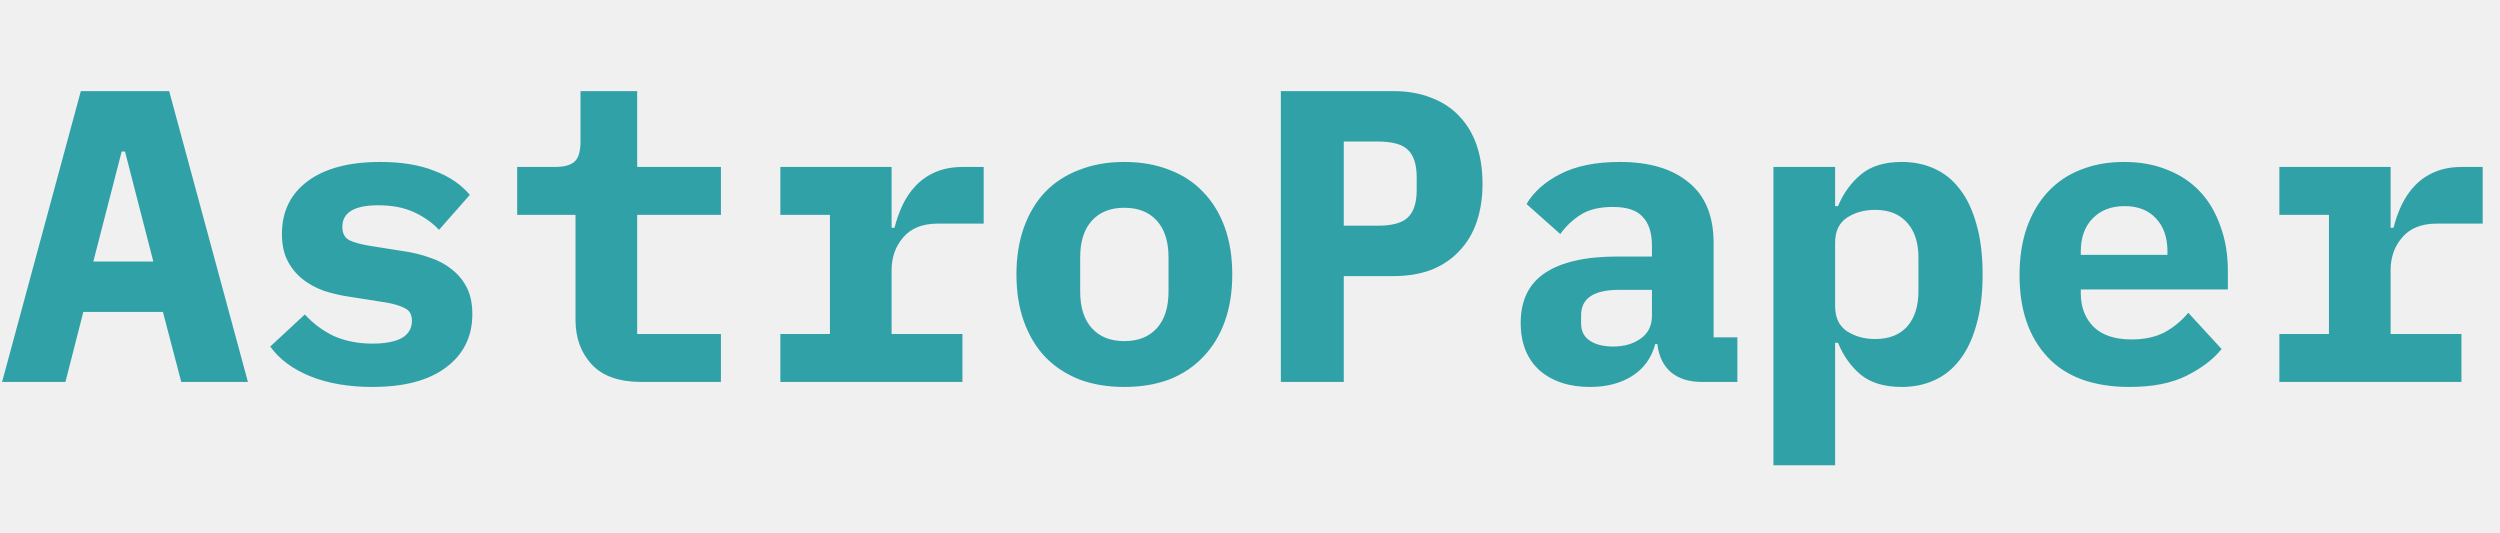
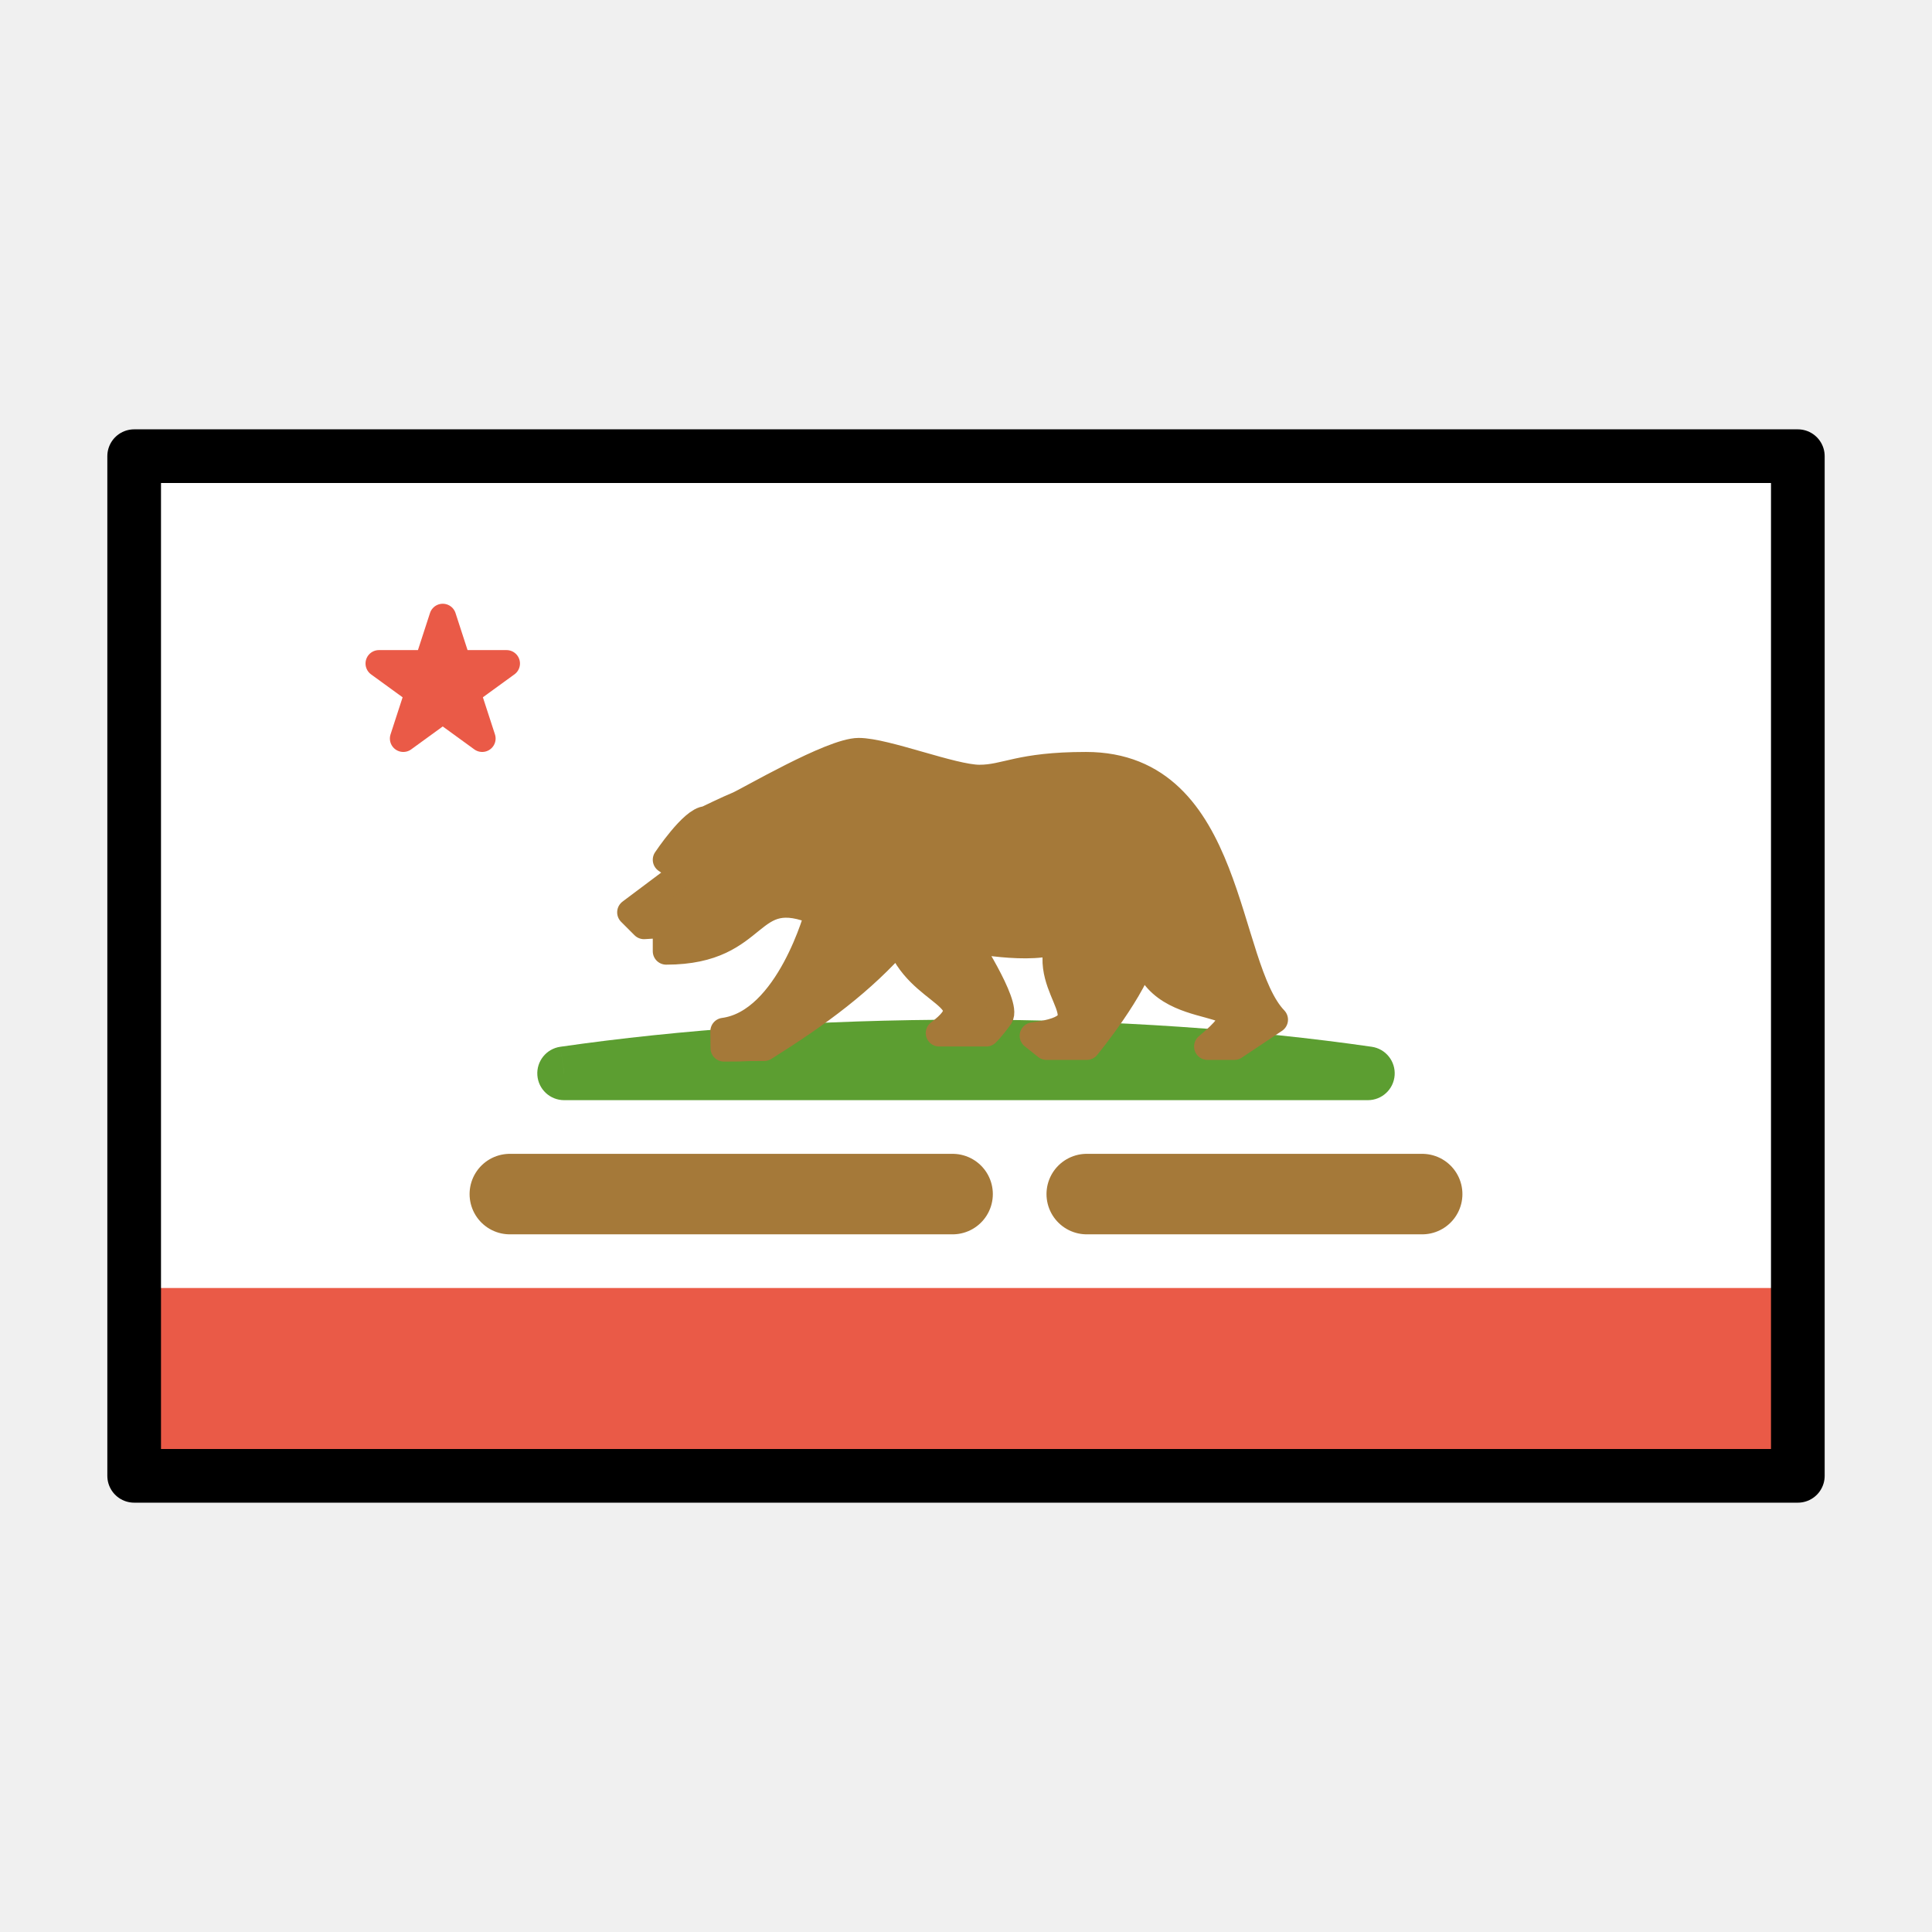
- <svg xmlns="http://www.w3.org/2000/svg" width="216" height="46" viewBox="0 0 216 46" fill="none">
-   <g clip-path="url(#clip0_1954_681)">
-     <path d="M15.66 33L14.076 26.952H7.2L5.652 33H0.18L6.984 7.872H14.616L21.42 33H15.66ZM10.8 13.092H10.512L8.064 22.596H13.248L10.8 13.092ZM32.17 33.432C30.106 33.432 28.306 33.12 26.77 32.496C25.258 31.872 24.118 31.02 23.35 29.94L26.338 27.168C27.058 27.96 27.898 28.584 28.858 29.04C29.842 29.472 30.958 29.688 32.206 29.688C33.262 29.688 34.09 29.532 34.69 29.22C35.29 28.884 35.59 28.38 35.59 27.708C35.59 27.18 35.386 26.82 34.978 26.628C34.57 26.412 34.006 26.244 33.286 26.124L30.298 25.656C29.458 25.536 28.678 25.356 27.958 25.116C27.238 24.852 26.614 24.504 26.086 24.072C25.558 23.64 25.138 23.112 24.826 22.488C24.514 21.864 24.358 21.108 24.358 20.22C24.358 18.276 25.102 16.752 26.59 15.648C28.078 14.544 30.166 13.992 32.854 13.992C34.678 13.992 36.226 14.244 37.498 14.748C38.794 15.228 39.826 15.924 40.594 16.836L37.93 19.86C37.378 19.26 36.67 18.756 35.806 18.348C34.942 17.94 33.898 17.736 32.674 17.736C30.61 17.736 29.578 18.36 29.578 19.608C29.578 20.16 29.782 20.544 30.19 20.76C30.598 20.952 31.162 21.108 31.882 21.228L34.834 21.696C35.674 21.816 36.454 22.008 37.174 22.272C37.894 22.512 38.518 22.848 39.046 23.28C39.598 23.712 40.03 24.24 40.342 24.864C40.654 25.488 40.81 26.244 40.81 27.132C40.81 29.076 40.054 30.612 38.542 31.74C37.054 32.868 34.93 33.432 32.17 33.432ZM55.412 33C53.492 33 52.064 32.496 51.128 31.488C50.192 30.48 49.724 29.196 49.724 27.636V18.564H44.684V14.424H47.96C48.752 14.424 49.316 14.268 49.652 13.956C49.988 13.644 50.156 13.068 50.156 12.228V7.872H55.052V14.424H62.288V18.564H55.052V28.86H62.288V33H55.412ZM67.422 28.86H71.706V18.564H67.422V14.424H77.034V19.68H77.286C77.454 19.008 77.682 18.36 77.97 17.736C78.282 17.088 78.666 16.524 79.122 16.044C79.602 15.54 80.178 15.144 80.85 14.856C81.522 14.568 82.314 14.424 83.226 14.424H84.99V19.32H81.03C79.71 19.32 78.714 19.716 78.042 20.508C77.37 21.276 77.034 22.224 77.034 23.352V28.86H83.154V33H67.422V28.86ZM97.144 33.432C95.704 33.432 94.408 33.216 93.256 32.784C92.104 32.328 91.12 31.68 90.304 30.84C89.512 30 88.9 28.98 88.468 27.78C88.036 26.58 87.82 25.224 87.82 23.712C87.82 22.2 88.036 20.844 88.468 19.644C88.9 18.444 89.512 17.424 90.304 16.584C91.12 15.744 92.104 15.108 93.256 14.676C94.408 14.22 95.704 13.992 97.144 13.992C98.584 13.992 99.88 14.22 101.032 14.676C102.184 15.108 103.156 15.744 103.948 16.584C104.764 17.424 105.388 18.444 105.82 19.644C106.252 20.844 106.468 22.2 106.468 23.712C106.468 25.224 106.252 26.58 105.82 27.78C105.388 28.98 104.764 30 103.948 30.84C103.156 31.68 102.184 32.328 101.032 32.784C99.88 33.216 98.584 33.432 97.144 33.432ZM97.144 29.472C98.344 29.472 99.28 29.1 99.952 28.356C100.624 27.612 100.96 26.556 100.96 25.188V22.236C100.96 20.868 100.624 19.812 99.952 19.068C99.28 18.324 98.344 17.952 97.144 17.952C95.944 17.952 95.008 18.324 94.336 19.068C93.664 19.812 93.328 20.868 93.328 22.236V25.188C93.328 26.556 93.664 27.612 94.336 28.356C95.008 29.1 95.944 29.472 97.144 29.472ZM110.666 33V7.872H120.386C121.61 7.872 122.702 8.064 123.662 8.448C124.622 8.808 125.426 9.336 126.074 10.032C126.746 10.728 127.25 11.568 127.586 12.552C127.922 13.536 128.09 14.64 128.09 15.864C128.09 17.088 127.922 18.192 127.586 19.176C127.25 20.16 126.746 21 126.074 21.696C125.426 22.392 124.622 22.932 123.662 23.316C122.702 23.676 121.61 23.856 120.386 23.856H116.102V33H110.666ZM116.102 19.5H119.018C120.29 19.5 121.166 19.26 121.646 18.78C122.15 18.3 122.402 17.508 122.402 16.404V15.324C122.402 14.22 122.15 13.428 121.646 12.948C121.166 12.468 120.29 12.228 119.018 12.228H116.102V19.5ZM147.048 33C145.944 33 145.056 32.724 144.384 32.172C143.712 31.596 143.316 30.78 143.196 29.724H143.016C142.68 30.948 142.008 31.872 141 32.496C140.016 33.12 138.804 33.432 137.364 33.432C135.564 33.432 134.112 32.952 133.008 31.992C131.928 31.008 131.388 29.64 131.388 27.888C131.388 25.944 132.096 24.504 133.512 23.568C134.928 22.632 137.004 22.164 139.74 22.164H142.728V21.228C142.728 20.124 142.464 19.296 141.936 18.744C141.432 18.168 140.568 17.88 139.344 17.88C138.216 17.88 137.304 18.096 136.608 18.528C135.912 18.96 135.312 19.524 134.808 20.22L131.892 17.628C132.516 16.572 133.488 15.708 134.808 15.036C136.152 14.34 137.868 13.992 139.956 13.992C142.5 13.992 144.48 14.58 145.896 15.756C147.336 16.908 148.056 18.66 148.056 21.012V29.148H150.108V33H147.048ZM139.38 29.94C140.316 29.94 141.108 29.712 141.756 29.256C142.404 28.8 142.728 28.14 142.728 27.276V25.044H139.884C137.7 25.044 136.608 25.776 136.608 27.24V27.96C136.608 28.608 136.86 29.1 137.364 29.436C137.868 29.772 138.54 29.94 139.38 29.94ZM153.226 14.424H158.554V17.808H158.806C159.262 16.704 159.922 15.792 160.786 15.072C161.65 14.352 162.826 13.992 164.314 13.992C165.346 13.992 166.282 14.184 167.122 14.568C167.986 14.952 168.718 15.54 169.318 16.332C169.942 17.124 170.422 18.132 170.758 19.356C171.118 20.58 171.298 22.032 171.298 23.712C171.298 25.392 171.118 26.844 170.758 28.068C170.422 29.292 169.942 30.3 169.318 31.092C168.718 31.884 167.986 32.472 167.122 32.856C166.282 33.24 165.346 33.432 164.314 33.432C162.826 33.432 161.65 33.084 160.786 32.388C159.922 31.668 159.262 30.744 158.806 29.616H158.554V40.2H153.226V14.424ZM162.01 29.292C163.21 29.292 164.134 28.932 164.782 28.212C165.43 27.468 165.754 26.448 165.754 25.152V22.272C165.754 20.976 165.43 19.968 164.782 19.248C164.134 18.504 163.21 18.132 162.01 18.132C161.074 18.132 160.258 18.36 159.562 18.816C158.89 19.272 158.554 19.992 158.554 20.976V26.448C158.554 27.432 158.89 28.152 159.562 28.608C160.258 29.064 161.074 29.292 162.01 29.292ZM183.992 33.432C180.872 33.432 178.508 32.568 176.9 30.84C175.292 29.112 174.488 26.76 174.488 23.784C174.488 22.272 174.692 20.916 175.1 19.716C175.532 18.492 176.132 17.46 176.9 16.62C177.692 15.756 178.64 15.108 179.744 14.676C180.872 14.22 182.132 13.992 183.524 13.992C184.916 13.992 186.164 14.22 187.268 14.676C188.372 15.108 189.308 15.732 190.076 16.548C190.844 17.364 191.432 18.36 191.84 19.536C192.272 20.688 192.488 21.984 192.488 23.424V25.008H179.78V25.332C179.78 26.532 180.152 27.504 180.896 28.248C181.64 28.968 182.732 29.328 184.172 29.328C185.276 29.328 186.224 29.124 187.016 28.716C187.808 28.284 188.492 27.72 189.068 27.024L191.948 30.156C191.228 31.044 190.22 31.812 188.924 32.46C187.628 33.108 185.984 33.432 183.992 33.432ZM183.56 17.808C182.408 17.808 181.484 18.168 180.788 18.888C180.116 19.584 179.78 20.532 179.78 21.732V22.02H187.268V21.732C187.268 20.508 186.932 19.548 186.26 18.852C185.612 18.156 184.712 17.808 183.56 17.808ZM196.937 28.86H201.221V18.564H196.937V14.424H206.549V19.68H206.801C206.969 19.008 207.197 18.36 207.485 17.736C207.797 17.088 208.181 16.524 208.637 16.044C209.117 15.54 209.693 15.144 210.365 14.856C211.037 14.568 211.829 14.424 212.741 14.424H214.505V19.32H210.545C209.225 19.32 208.229 19.716 207.557 20.508C206.885 21.276 206.549 22.224 206.549 23.352V28.86H212.669V33H196.937V28.86Z" fill="#31A1A8" />
+ <svg xmlns="http://www.w3.org/2000/svg" id="emoji" viewBox="0 0 72 72">
+   <g id="color">
+     <path fill="#fff" d="M67 17H5.319V54.804H67V17Z" />
+     <g>
+       <path fill="#5c9e31" fill-rule="evenodd" d="M50.977 40H21.023C25.431 39.364 30.545 39 36 39C41.455 39 46.569 39.364 50.977 40Z" clip-rule="evenodd" />
+       <path fill="#5c9e31" d="M50.977 40V41C51.501 41 51.937 40.595 51.974 40.072C52.012 39.548 51.639 39.085 51.12 39.01L50.977 40ZM21.023 40L20.881 39.01C20.361 39.085 19.988 39.548 20.026 40.072C20.063 40.595 20.499 41 21.023 41V40ZM50.977 39H21.023V41H50.977V39ZM36 38C30.503 38 25.34 38.367 20.881 39.01L21.166 40.99C25.521 40.361 30.588 40 36 40V38ZM51.12 39.01C46.66 38.367 41.497 38 36 38V40C41.412 40 46.479 40.361 50.834 40.99L51.12 39.01Z" />
+     </g>
+     <rect x="5" y="48" width="62" height="7" fill="#EA5A47" />
+     <path fill="#EA5A47" stroke="#EA5A47" stroke-linejoin="round" d="M16.5 23L17.061 24.727H18.878L17.408 25.795L17.97 27.523L16.5 26.455L15.03 27.523L15.592 25.795L14.122 24.727H15.939L16.5 23Z" />
+     <path fill="#A57939" stroke="#A57939" stroke-linejoin="round" d="M25.5 32.5L23.5 34L24 34.5L24.827 34.45V35.45C28.407 35.45 27.77 32.832 30.5 34C30.5 34 29.415 38.105 26.973 38.431L26.979 39.062C28.151 39.062 27.307 39.04 28.479 39.04C30.534 37.752 32.133 36.562 33.5 35C34.193 37.12 36.858 37.12 35 38.5H36.757C36.757 38.5 36.941 38.328 37.259 37.89C37.576 37.452 35.962 34.971 35.962 34.971C35.962 34.971 38.5 35.5 39.5 35C38.704 36.963 41.482 38.222 38.5 38.6L39 39H40.5C40.5 39 42.316 36.797 42.632 35.45C43.183 38.345 47.783 36.689 45 39H46L47.5 38C45.579 36 45.967 28.523 40.469 28.523C37.969 28.523 37.5 29 36.5 29C35.5 29 33 28 32 28C31 28 27.849 29.859 27.5 30C27.151 30.141 26.327 30.541 26.327 30.541C25.827 30.541 24.827 32.041 24.827 32.041L25.5 32.5Z" />
+     <path fill="none" stroke="#A57939" stroke-linecap="round" stroke-width="3" d="M40.5 44.5H53M19 44.5H35.5" />
  </g>
-   <defs>
-     <clipPath id="clip0_1954_681">
-       <rect width="216" height="46" fill="white" />
-     </clipPath>
-   </defs>
+   <g id="line">
+     <path fill="none" stroke="#000" stroke-linecap="round" stroke-linejoin="round" stroke-width="2" d="M67 17H5V55H67V17Z" />
+   </g>
</svg>
